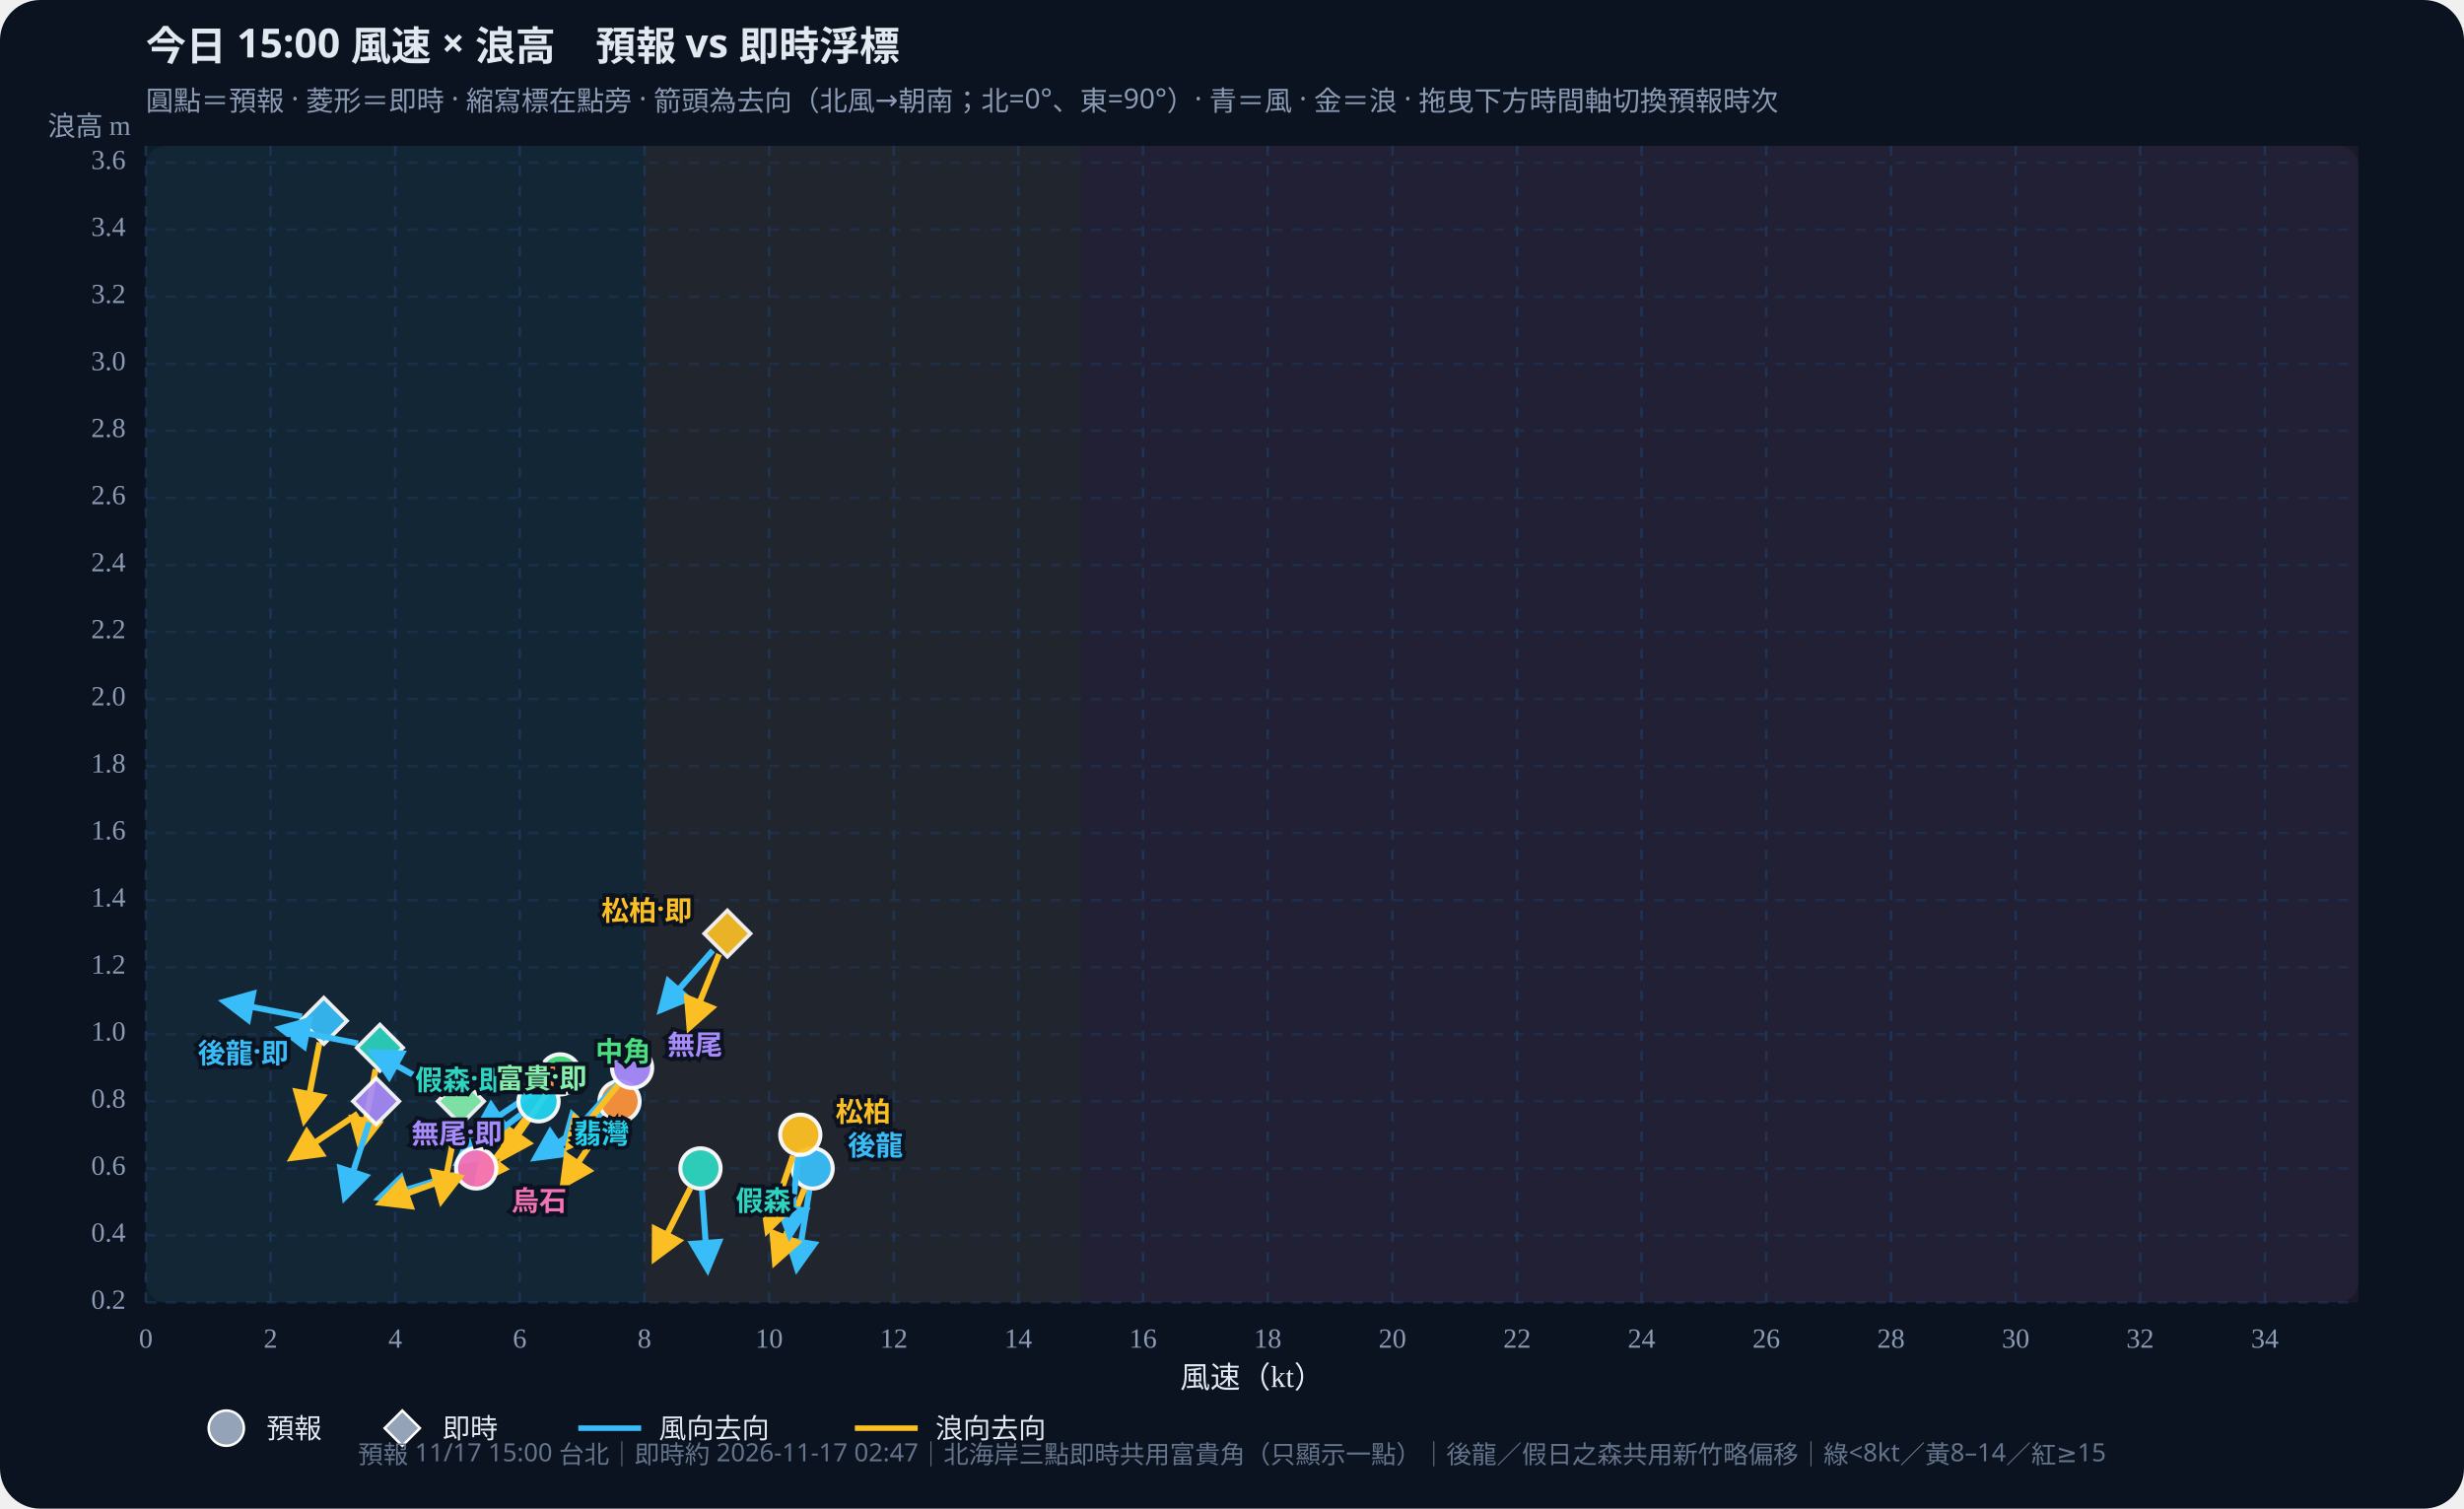
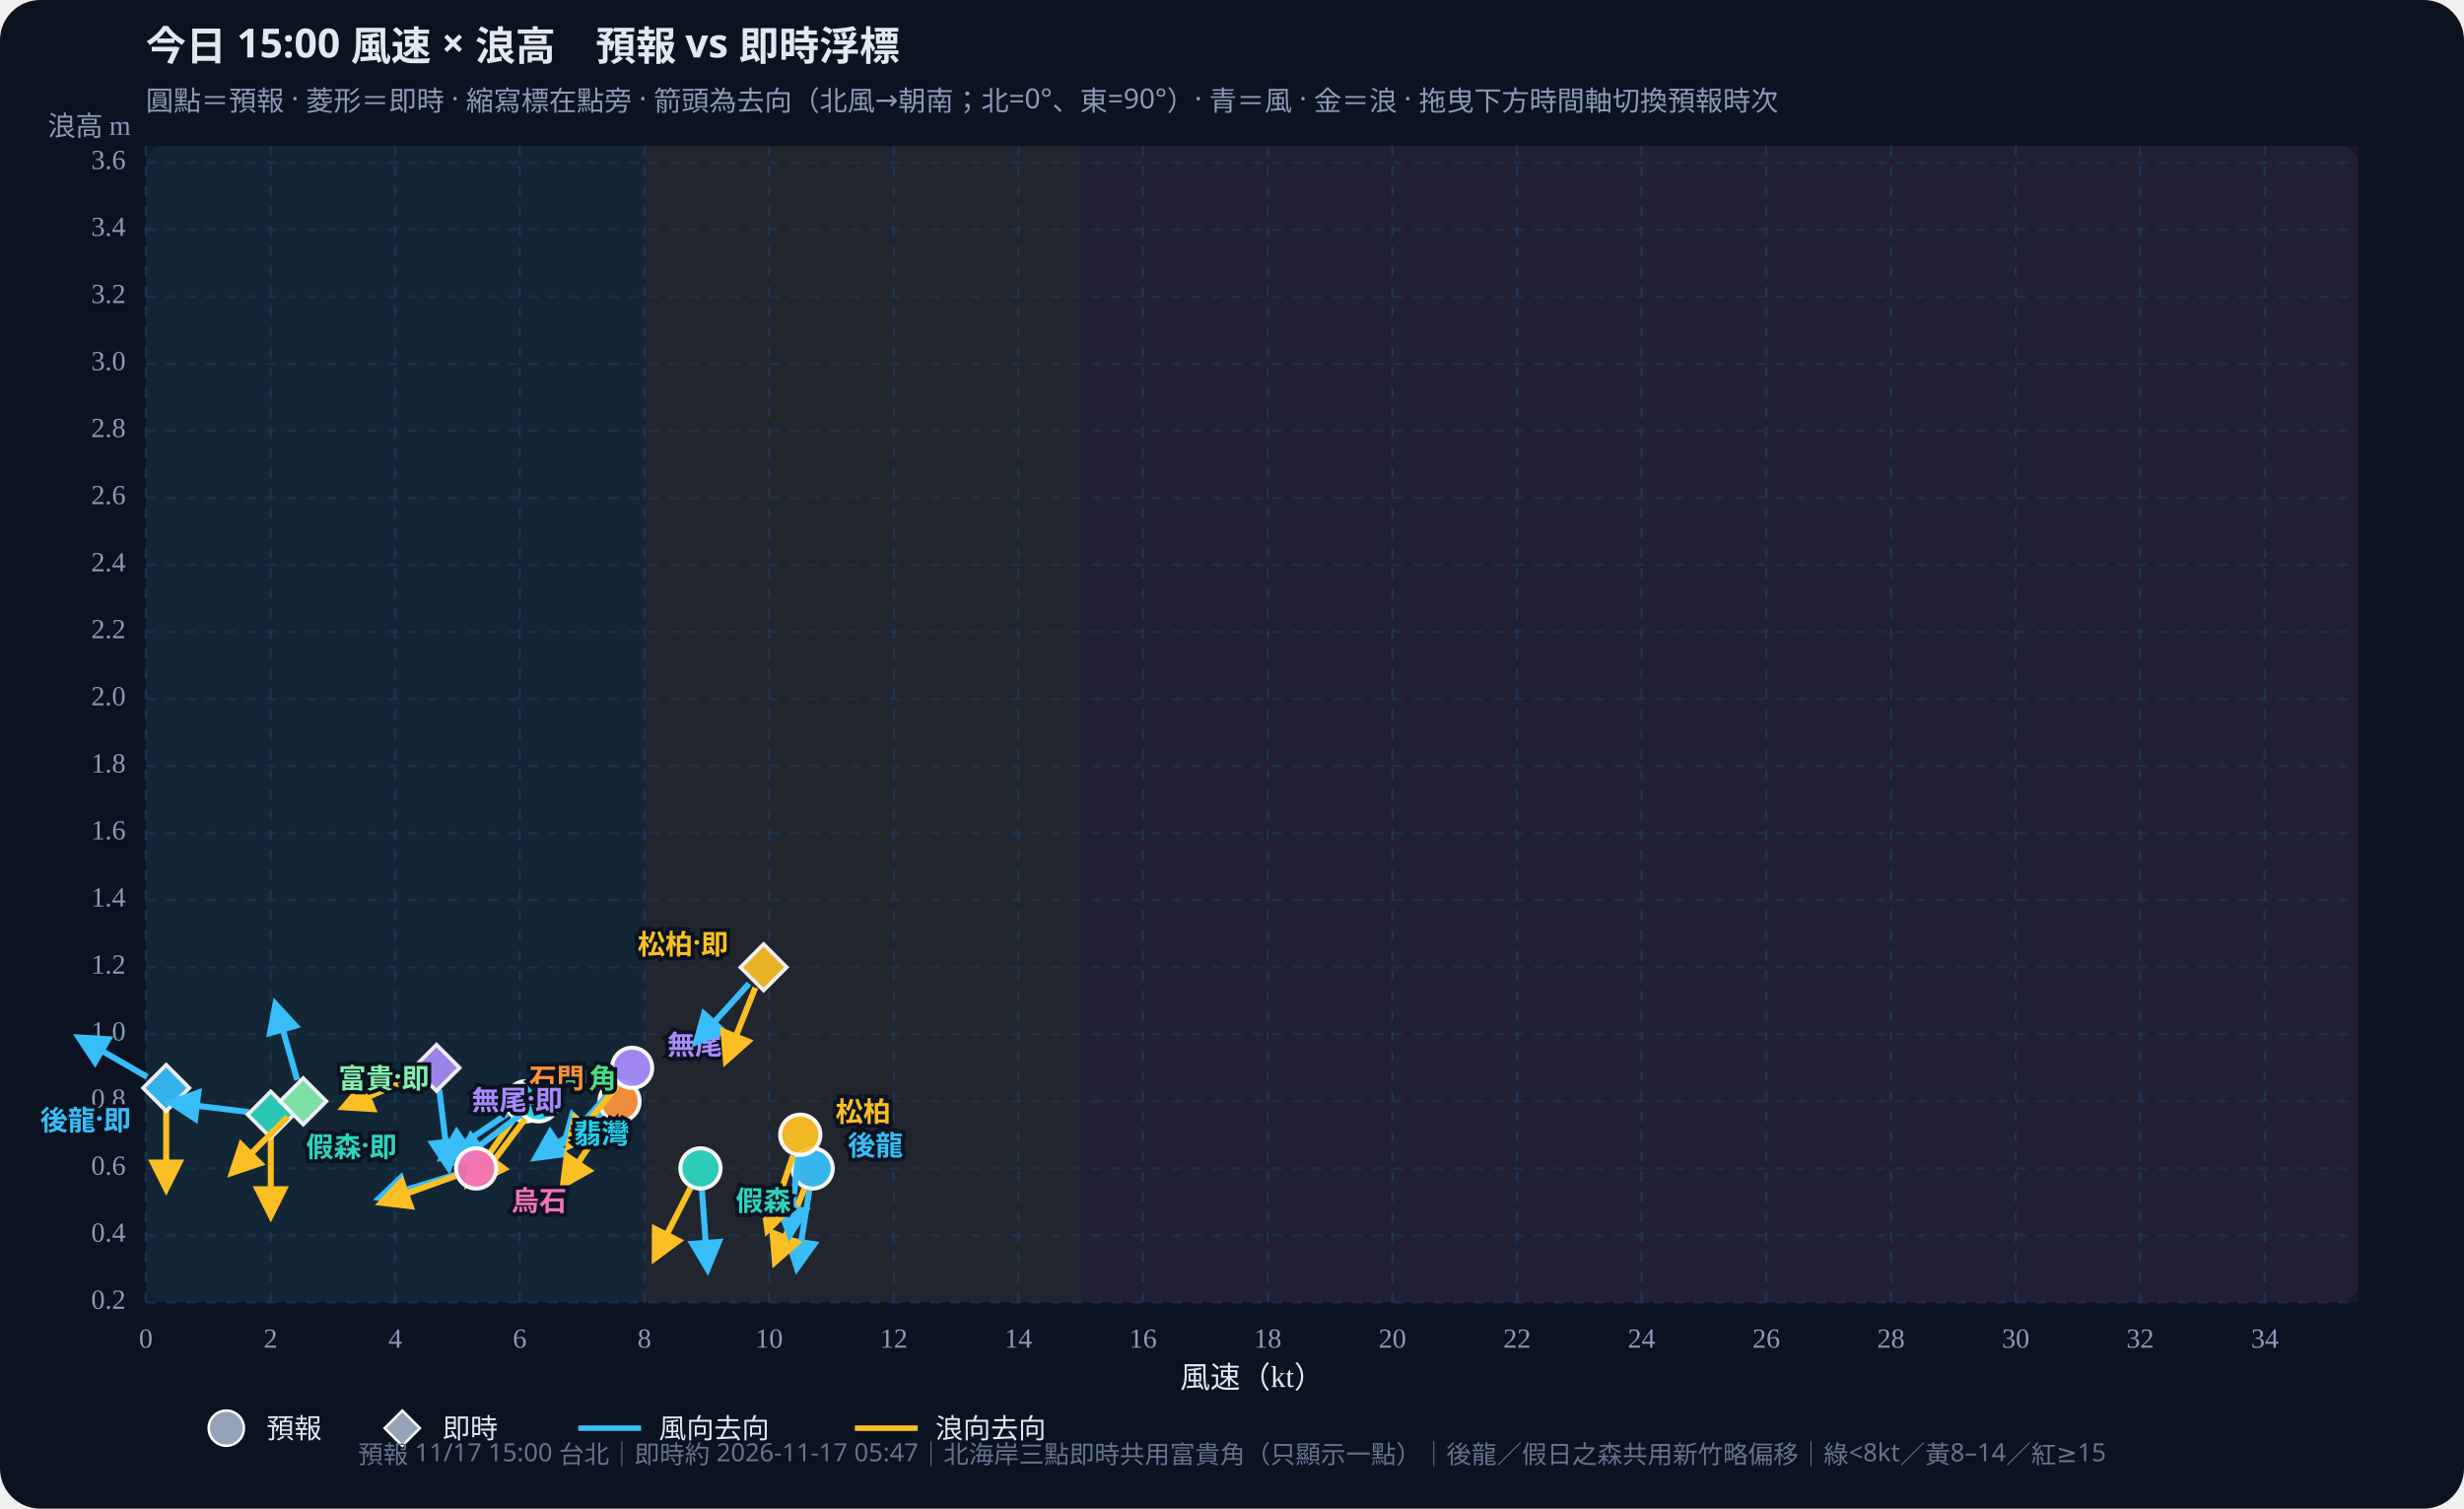
<svg xmlns="http://www.w3.org/2000/svg" id="wws-svg" viewBox="0 0 980 600" role="img" aria-label="風速與浪高散佈圖，可拖曳時間軸切換預報時次" style="width:100%;height:auto;display:block">
  <rect width="980" height="600" fill="#0b1220" rx="16" />
  <rect x="58" y="58" width="880" height="460" fill="#111a2e" rx="8" />
  <rect x="58.0" y="58" width="198.3" height="460" fill="#34d399" opacity="0.07" />
  <rect x="256.3" y="58" width="173.5" height="460" fill="#fbbf24" opacity="0.07" />
  <rect x="429.8" y="58" width="508.2" height="460" fill="#fb7185" opacity="0.07" />
  <defs>
    <marker id="arrow-38bdf8" viewBox="0 0 10 10" refX="8" refY="5" markerWidth="6" markerHeight="6" orient="auto-start-reverse">
      <path d="M0,0 L10,5 L0,10 z" fill="#38bdf8" />
    </marker>
    <marker id="arrow-fbbf24" viewBox="0 0 10 10" refX="8" refY="5" markerWidth="6" markerHeight="6" orient="auto-start-reverse">
      <path d="M0,0 L10,5 L0,10 z" fill="#fbbf24" />
    </marker>
  </defs>
  <text id="wws-title" x="58" y="24" fill="#e2e8f0" font-size="16" font-weight="700" font-family="Noto Sans TC,system-ui,sans-serif">今日 15:00 風速 × 浪高　預報 vs 即時浮標</text>
  <text x="58" y="44" fill="#8b9bb4" font-size="11" font-family="Noto Sans TC,system-ui,sans-serif">圓點＝預報 · 菱形＝即時 · 縮寫標在點旁 · 箭頭為去向（北風→朝南；北=0°、東=90°）· 青＝風 · 金＝浪 · 拖曳下方時間軸切換預報時次</text>
  <line x1="58.0" y1="58" x2="58.0" y2="518" stroke="#1e3a5f" stroke-dasharray="4 4" opacity="0.7" />
  <text x="58.0" y="536" text-anchor="middle" fill="#8b9bb4" font-size="11">0</text>
  <line x1="107.6" y1="58" x2="107.6" y2="518" stroke="#1e3a5f" stroke-dasharray="4 4" opacity="0.7" />
  <text x="107.6" y="536" text-anchor="middle" fill="#8b9bb4" font-size="11">2</text>
  <line x1="157.2" y1="58" x2="157.2" y2="518" stroke="#1e3a5f" stroke-dasharray="4 4" opacity="0.7" />
  <text x="157.2" y="536" text-anchor="middle" fill="#8b9bb4" font-size="11">4</text>
  <line x1="206.7" y1="58" x2="206.7" y2="518" stroke="#1e3a5f" stroke-dasharray="4 4" opacity="0.7" />
  <text x="206.7" y="536" text-anchor="middle" fill="#8b9bb4" font-size="11">6</text>
  <line x1="256.3" y1="58" x2="256.3" y2="518" stroke="#1e3a5f" stroke-dasharray="4 4" opacity="0.7" />
  <text x="256.3" y="536" text-anchor="middle" fill="#8b9bb4" font-size="11">8</text>
  <line x1="305.9" y1="58" x2="305.9" y2="518" stroke="#1e3a5f" stroke-dasharray="4 4" opacity="0.7" />
  <text x="305.9" y="536" text-anchor="middle" fill="#8b9bb4" font-size="11">10</text>
  <line x1="355.5" y1="58" x2="355.5" y2="518" stroke="#1e3a5f" stroke-dasharray="4 4" opacity="0.7" />
  <text x="355.5" y="536" text-anchor="middle" fill="#8b9bb4" font-size="11">12</text>
  <line x1="405.0" y1="58" x2="405.0" y2="518" stroke="#1e3a5f" stroke-dasharray="4 4" opacity="0.7" />
  <text x="405.0" y="536" text-anchor="middle" fill="#8b9bb4" font-size="11">14</text>
  <line x1="454.6" y1="58" x2="454.6" y2="518" stroke="#1e3a5f" stroke-dasharray="4 4" opacity="0.7" />
  <text x="454.6" y="536" text-anchor="middle" fill="#8b9bb4" font-size="11">16</text>
  <line x1="504.2" y1="58" x2="504.2" y2="518" stroke="#1e3a5f" stroke-dasharray="4 4" opacity="0.7" />
  <text x="504.2" y="536" text-anchor="middle" fill="#8b9bb4" font-size="11">18</text>
  <line x1="553.8" y1="58" x2="553.8" y2="518" stroke="#1e3a5f" stroke-dasharray="4 4" opacity="0.7" />
  <text x="553.8" y="536" text-anchor="middle" fill="#8b9bb4" font-size="11">20</text>
  <line x1="603.4" y1="58" x2="603.4" y2="518" stroke="#1e3a5f" stroke-dasharray="4 4" opacity="0.7" />
  <text x="603.4" y="536" text-anchor="middle" fill="#8b9bb4" font-size="11">22</text>
  <line x1="652.9" y1="58" x2="652.9" y2="518" stroke="#1e3a5f" stroke-dasharray="4 4" opacity="0.7" />
  <text x="652.9" y="536" text-anchor="middle" fill="#8b9bb4" font-size="11">24</text>
  <line x1="702.5" y1="58" x2="702.5" y2="518" stroke="#1e3a5f" stroke-dasharray="4 4" opacity="0.7" />
  <text x="702.5" y="536" text-anchor="middle" fill="#8b9bb4" font-size="11">26</text>
  <line x1="752.1" y1="58" x2="752.1" y2="518" stroke="#1e3a5f" stroke-dasharray="4 4" opacity="0.7" />
  <text x="752.1" y="536" text-anchor="middle" fill="#8b9bb4" font-size="11">28</text>
  <line x1="801.7" y1="58" x2="801.7" y2="518" stroke="#1e3a5f" stroke-dasharray="4 4" opacity="0.7" />
  <text x="801.7" y="536" text-anchor="middle" fill="#8b9bb4" font-size="11">30</text>
  <line x1="851.2" y1="58" x2="851.2" y2="518" stroke="#1e3a5f" stroke-dasharray="4 4" opacity="0.7" />
  <text x="851.2" y="536" text-anchor="middle" fill="#8b9bb4" font-size="11">32</text>
  <line x1="900.8" y1="58" x2="900.8" y2="518" stroke="#1e3a5f" stroke-dasharray="4 4" opacity="0.7" />
  <text x="900.8" y="536" text-anchor="middle" fill="#8b9bb4" font-size="11">34</text>
  <line x1="58" y1="518.0" x2="938" y2="518.0" stroke="#1e3a5f" stroke-dasharray="4 4" opacity="0.5" />
  <text x="50" y="518.0" text-anchor="end" dominant-baseline="middle" fill="#8b9bb4" font-size="11">0.2</text>
  <line x1="58" y1="491.3" x2="938" y2="491.3" stroke="#1e3a5f" stroke-dasharray="4 4" opacity="0.5" />
  <text x="50" y="491.3" text-anchor="end" dominant-baseline="middle" fill="#8b9bb4" font-size="11">0.4</text>
  <line x1="58" y1="464.7" x2="938" y2="464.7" stroke="#1e3a5f" stroke-dasharray="4 4" opacity="0.5" />
  <text x="50" y="464.7" text-anchor="end" dominant-baseline="middle" fill="#8b9bb4" font-size="11">0.6</text>
  <line x1="58" y1="438.0" x2="938" y2="438.0" stroke="#1e3a5f" stroke-dasharray="4 4" opacity="0.5" />
  <text x="50" y="438.0" text-anchor="end" dominant-baseline="middle" fill="#8b9bb4" font-size="11">0.8</text>
  <line x1="58" y1="411.3" x2="938" y2="411.3" stroke="#1e3a5f" stroke-dasharray="4 4" opacity="0.5" />
  <text x="50" y="411.3" text-anchor="end" dominant-baseline="middle" fill="#8b9bb4" font-size="11">1.0</text>
  <line x1="58" y1="384.7" x2="938" y2="384.7" stroke="#1e3a5f" stroke-dasharray="4 4" opacity="0.5" />
  <text x="50" y="384.7" text-anchor="end" dominant-baseline="middle" fill="#8b9bb4" font-size="11">1.2</text>
  <line x1="58" y1="358.0" x2="938" y2="358.0" stroke="#1e3a5f" stroke-dasharray="4 4" opacity="0.5" />
  <text x="50" y="358.0" text-anchor="end" dominant-baseline="middle" fill="#8b9bb4" font-size="11">1.4</text>
  <line x1="58" y1="331.3" x2="938" y2="331.3" stroke="#1e3a5f" stroke-dasharray="4 4" opacity="0.5" />
  <text x="50" y="331.3" text-anchor="end" dominant-baseline="middle" fill="#8b9bb4" font-size="11">1.6</text>
  <line x1="58" y1="304.7" x2="938" y2="304.7" stroke="#1e3a5f" stroke-dasharray="4 4" opacity="0.5" />
  <text x="50" y="304.7" text-anchor="end" dominant-baseline="middle" fill="#8b9bb4" font-size="11">1.8</text>
  <line x1="58" y1="278.0" x2="938" y2="278.0" stroke="#1e3a5f" stroke-dasharray="4 4" opacity="0.5" />
  <text x="50" y="278.0" text-anchor="end" dominant-baseline="middle" fill="#8b9bb4" font-size="11">2.0</text>
  <line x1="58" y1="251.3" x2="938" y2="251.3" stroke="#1e3a5f" stroke-dasharray="4 4" opacity="0.5" />
  <text x="50" y="251.3" text-anchor="end" dominant-baseline="middle" fill="#8b9bb4" font-size="11">2.2</text>
  <line x1="58" y1="224.7" x2="938" y2="224.7" stroke="#1e3a5f" stroke-dasharray="4 4" opacity="0.5" />
  <text x="50" y="224.7" text-anchor="end" dominant-baseline="middle" fill="#8b9bb4" font-size="11">2.4</text>
  <line x1="58" y1="198.0" x2="938" y2="198.0" stroke="#1e3a5f" stroke-dasharray="4 4" opacity="0.5" />
  <text x="50" y="198.0" text-anchor="end" dominant-baseline="middle" fill="#8b9bb4" font-size="11">2.6</text>
  <line x1="58" y1="171.3" x2="938" y2="171.3" stroke="#1e3a5f" stroke-dasharray="4 4" opacity="0.5" />
  <text x="50" y="171.3" text-anchor="end" dominant-baseline="middle" fill="#8b9bb4" font-size="11">2.8</text>
  <line x1="58" y1="144.7" x2="938" y2="144.7" stroke="#1e3a5f" stroke-dasharray="4 4" opacity="0.5" />
  <text x="50" y="144.7" text-anchor="end" dominant-baseline="middle" fill="#8b9bb4" font-size="11">3.0</text>
  <line x1="58" y1="118.0" x2="938" y2="118.0" stroke="#1e3a5f" stroke-dasharray="4 4" opacity="0.5" />
  <text x="50" y="118.0" text-anchor="end" dominant-baseline="middle" fill="#8b9bb4" font-size="11">3.2</text>
  <line x1="58" y1="91.3" x2="938" y2="91.3" stroke="#1e3a5f" stroke-dasharray="4 4" opacity="0.5" />
  <text x="50" y="91.3" text-anchor="end" dominant-baseline="middle" fill="#8b9bb4" font-size="11">3.4</text>
  <line x1="58" y1="64.7" x2="938" y2="64.7" stroke="#1e3a5f" stroke-dasharray="4 4" opacity="0.5" />
  <text x="50" y="64.7" text-anchor="end" dominant-baseline="middle" fill="#8b9bb4" font-size="11">3.6</text>
  <text x="498" y="552" text-anchor="middle" fill="#e2e8f0" font-size="12">風速（kt）</text>
  <text x="52" y="54" text-anchor="end" fill="#8b9bb4" font-size="11">浪高 m</text>
  <g id="wws-forecast-layer">
    <line x1="321.9" y1="473.4" x2="317.0" y2="504.2" stroke="#38bdf8" stroke-width="2.4" marker-end="url(#arrow-38bdf8)" />
    <line x1="319.9" y1="472.8" x2="308.3" y2="501.8" stroke="#fbbf24" stroke-width="2.4" marker-end="url(#arrow-fbbf24)" />
    <circle cx="323.2" cy="464.7" r="8.0" fill="#38bdf8" stroke="#fff" stroke-width="1.6" opacity="0.95" />
    <line x1="279.2" y1="473.4" x2="281.4" y2="504.6" stroke="#38bdf8" stroke-width="2.4" marker-end="url(#arrow-38bdf8)" />
    <line x1="274.6" y1="472.5" x2="260.5" y2="500.3" stroke="#fbbf24" stroke-width="2.4" marker-end="url(#arrow-fbbf24)" />
    <circle cx="278.6" cy="464.7" r="8.0" fill="#2dd4bf" stroke="#fff" stroke-width="1.6" opacity="0.95" />
    <line x1="317.4" y1="460.1" x2="314.1" y2="491.1" stroke="#38bdf8" stroke-width="2.4" marker-end="url(#arrow-38bdf8)" />
    <line x1="315.4" y1="459.7" x2="305.3" y2="489.2" stroke="#fbbf24" stroke-width="2.4" marker-end="url(#arrow-fbbf24)" />
    <circle cx="318.3" cy="451.3" r="8.0" fill="#fbbf24" stroke="#fff" stroke-width="1.6" opacity="0.95" />
-     <line x1="215.5" y1="432.3" x2="189.7" y2="449.7" stroke="#38bdf8" stroke-width="2.4" marker-end="url(#arrow-38bdf8)" />
-     <line x1="217.8" y1="434.5" x2="199.9" y2="460.1" stroke="#fbbf24" stroke-width="2.4" marker-end="url(#arrow-fbbf24)" />
-     <circle cx="222.8" cy="427.3" r="8.0" fill="#4ade80" stroke="#fff" stroke-width="1.6" opacity="0.95" />
+     <line x1="201.9" y1="442.9" x2="176.0" y2="460.4" stroke="#38bdf8" stroke-width="2.4" marker-end="url(#arrow-38bdf8)" />
+     <line x1="204.2" y1="445.2" x2="186.3" y2="470.8" stroke="#fbbf24" stroke-width="2.4" marker-end="url(#arrow-fbbf24)" />
+     <circle cx="209.2" cy="438.0" r="8.0" fill="#4ade80" stroke="#fff" stroke-width="1.6" opacity="0.95" />
    <line x1="207.1" y1="443.3" x2="182.2" y2="462.1" stroke="#38bdf8" stroke-width="2.4" marker-end="url(#arrow-38bdf8)" />
    <line x1="208.9" y1="445.0" x2="190.1" y2="469.9" stroke="#fbbf24" stroke-width="2.4" marker-end="url(#arrow-fbbf24)" />
    <circle cx="214.2" cy="438.0" r="8.0" fill="#22d3ee" stroke="#fff" stroke-width="1.6" opacity="0.95" />
    <line x1="239.1" y1="442.9" x2="213.2" y2="460.4" stroke="#38bdf8" stroke-width="2.4" marker-end="url(#arrow-38bdf8)" />
    <line x1="241.5" y1="445.3" x2="224.0" y2="471.2" stroke="#fbbf24" stroke-width="2.4" marker-end="url(#arrow-fbbf24)" />
    <circle cx="246.4" cy="438.0" r="8.0" fill="#fb923c" stroke="#fff" stroke-width="1.6" opacity="0.95" />
    <line x1="245.5" y1="431.2" x2="224.6" y2="454.4" stroke="#38bdf8" stroke-width="2.4" marker-end="url(#arrow-38bdf8)" />
    <line x1="245.8" y1="431.5" x2="226.2" y2="455.8" stroke="#fbbf24" stroke-width="2.4" marker-end="url(#arrow-fbbf24)" />
    <circle cx="251.4" cy="424.7" r="8.0" fill="#a78bfa" stroke="#fff" stroke-width="1.6" opacity="0.95" />
    <line x1="181.0" y1="467.2" x2="151.1" y2="476.4" stroke="#38bdf8" stroke-width="2.4" marker-end="url(#arrow-38bdf8)" />
    <line x1="181.1" y1="467.7" x2="151.8" y2="478.3" stroke="#fbbf24" stroke-width="2.4" marker-end="url(#arrow-fbbf24)" />
    <circle cx="189.4" cy="464.7" r="8.0" fill="#f472b6" stroke="#fff" stroke-width="1.6" opacity="0.95" />
    <text x="337.2" y="454.7" text-anchor="start" dominant-baseline="central" fill="#38bdf8" font-size="11" font-weight="700" font-family="Noto Sans TC,system-ui,sans-serif" stroke="#0b1220" stroke-width="3" paint-order="stroke">後龍</text>
    <text x="292.6" y="476.7" text-anchor="start" dominant-baseline="central" fill="#2dd4bf" font-size="11" font-weight="700" font-family="Noto Sans TC,system-ui,sans-serif" stroke="#0b1220" stroke-width="3" paint-order="stroke">假森</text>
    <text x="332.3" y="441.3" text-anchor="start" dominant-baseline="central" fill="#fbbf24" font-size="11" font-weight="700" font-family="Noto Sans TC,system-ui,sans-serif" stroke="#0b1220" stroke-width="3" paint-order="stroke">松柏</text>
-     <text x="236.8" y="417.3" text-anchor="start" dominant-baseline="central" fill="#4ade80" font-size="11" font-weight="700" font-family="Noto Sans TC,system-ui,sans-serif" stroke="#0b1220" stroke-width="3" paint-order="stroke">中角</text>
+     <text x="223.2" y="428.0" text-anchor="start" dominant-baseline="central" fill="#4ade80" font-size="11" font-weight="700" font-family="Noto Sans TC,system-ui,sans-serif" stroke="#0b1220" stroke-width="3" paint-order="stroke">中角</text>
    <text x="228.2" y="450.0" text-anchor="start" dominant-baseline="central" fill="#22d3ee" font-size="11" font-weight="700" font-family="Noto Sans TC,system-ui,sans-serif" stroke="#0b1220" stroke-width="3" paint-order="stroke">翡灣</text>
    <text x="232.4" y="428.0" text-anchor="end" dominant-baseline="central" fill="#fb923c" font-size="11" font-weight="700" font-family="Noto Sans TC,system-ui,sans-serif" stroke="#0b1220" stroke-width="3" paint-order="stroke">石門</text>
    <text x="265.4" y="414.7" text-anchor="start" dominant-baseline="central" fill="#a78bfa" font-size="11" font-weight="700" font-family="Noto Sans TC,system-ui,sans-serif" stroke="#0b1220" stroke-width="3" paint-order="stroke">無尾</text>
    <text x="203.4" y="476.7" text-anchor="start" dominant-baseline="central" fill="#f472b6" font-size="11" font-weight="700" font-family="Noto Sans TC,system-ui,sans-serif" stroke="#0b1220" stroke-width="3" paint-order="stroke">烏石</text>
  </g>
  <g id="wws-live-layer">
-     <line x1="120.1" y1="404.3" x2="89.5" y2="398.4" stroke="#38bdf8" stroke-width="2.4" marker-end="url(#arrow-38bdf8)" />
-     <line x1="127.1" y1="414.6" x2="121.1" y2="445.3" stroke="#fbbf24" stroke-width="2.4" marker-end="url(#arrow-fbbf24)" />
-     <polygon points="128.8,396.8 138.0,406.0 128.8,415.2 119.6,406.0" fill="#38bdf8" stroke="#fff" stroke-width="1.5" opacity="0.92" />
-     <line x1="142.4" y1="415.0" x2="111.8" y2="409.0" stroke="#38bdf8" stroke-width="2.4" marker-end="url(#arrow-38bdf8)" />
-     <line x1="149.4" y1="425.3" x2="143.4" y2="455.9" stroke="#fbbf24" stroke-width="2.4" marker-end="url(#arrow-fbbf24)" />
-     <polygon points="151.1,407.5 160.3,416.7 151.1,425.9 141.9,416.7" fill="#2dd4bf" stroke="#fff" stroke-width="1.5" opacity="0.92" />
-     <line x1="283.5" y1="378.0" x2="263.0" y2="401.5" stroke="#38bdf8" stroke-width="2.4" marker-end="url(#arrow-38bdf8)" />
-     <line x1="286.0" y1="379.5" x2="274.3" y2="408.4" stroke="#fbbf24" stroke-width="2.4" marker-end="url(#arrow-fbbf24)" />
-     <polygon points="289.3,362.1 298.5,371.3 289.3,380.5 280.1,371.3" fill="#fbbf24" stroke="#fff" stroke-width="1.5" opacity="0.92" />
-     <line x1="175.6" y1="433.7" x2="148.3" y2="418.6" stroke="#38bdf8" stroke-width="2.4" marker-end="url(#arrow-38bdf8)" />
-     <line x1="181.6" y1="446.6" x2="175.6" y2="477.3" stroke="#fbbf24" stroke-width="2.4" marker-end="url(#arrow-fbbf24)" />
-     <polygon points="183.3,428.8 192.5,438.0 183.3,447.2 174.1,438.0" fill="#86efac" stroke="#fff" stroke-width="1.5" opacity="0.92" />
-     <line x1="146.8" y1="446.4" x2="137.2" y2="476.0" stroke="#38bdf8" stroke-width="2.4" marker-end="url(#arrow-38bdf8)" />
-     <line x1="142.3" y1="442.9" x2="116.4" y2="460.4" stroke="#fbbf24" stroke-width="2.4" marker-end="url(#arrow-fbbf24)" />
-     <polygon points="149.6,428.8 158.8,438.0 149.6,447.2 140.4,438.0" fill="#a78bfa" stroke="#fff" stroke-width="1.5" opacity="0.92" />
-     <text x="114.8" y="418.0" text-anchor="end" dominant-baseline="central" fill="#38bdf8" font-size="11" font-weight="700" font-family="Noto Sans TC,system-ui,sans-serif" stroke="#0b1220" stroke-width="3" paint-order="stroke">後龍·即</text>
-     <text x="165.1" y="428.7" text-anchor="start" dominant-baseline="central" fill="#2dd4bf" font-size="11" font-weight="700" font-family="Noto Sans TC,system-ui,sans-serif" stroke="#0b1220" stroke-width="3" paint-order="stroke">假森·即</text>
-     <text x="275.3" y="361.3" text-anchor="end" dominant-baseline="central" fill="#fbbf24" font-size="11" font-weight="700" font-family="Noto Sans TC,system-ui,sans-serif" stroke="#0b1220" stroke-width="3" paint-order="stroke">松柏·即</text>
-     <text x="197.3" y="428.0" text-anchor="start" dominant-baseline="central" fill="#86efac" font-size="11" font-weight="700" font-family="Noto Sans TC,system-ui,sans-serif" stroke="#0b1220" stroke-width="3" paint-order="stroke">富貴·即</text>
-     <text x="163.6" y="450.0" text-anchor="start" dominant-baseline="central" fill="#a78bfa" font-size="11" font-weight="700" font-family="Noto Sans TC,system-ui,sans-serif" stroke="#0b1220" stroke-width="3" paint-order="stroke">無尾·即</text>
+     <line x1="58.5" y1="428.3" x2="31.5" y2="412.7" stroke="#38bdf8" stroke-width="2.4" marker-end="url(#arrow-38bdf8)" />
+     <line x1="66.1" y1="441.5" x2="66.1" y2="472.7" stroke="#fbbf24" stroke-width="2.4" marker-end="url(#arrow-fbbf24)" />
+     <polygon points="66.1,423.5 75.3,432.7 66.1,441.9 56.9,432.7" fill="#38bdf8" stroke="#fff" stroke-width="1.5" opacity="0.92" />
+     <line x1="99.0" y1="442.3" x2="68.0" y2="438.5" stroke="#38bdf8" stroke-width="2.4" marker-end="url(#arrow-38bdf8)" />
+     <line x1="107.7" y1="452.1" x2="107.7" y2="483.3" stroke="#fbbf24" stroke-width="2.4" marker-end="url(#arrow-fbbf24)" />
+     <polygon points="107.7,434.1 116.9,443.3 107.7,452.5 98.5,443.3" fill="#2dd4bf" stroke="#fff" stroke-width="1.5" opacity="0.92" />
+     <line x1="297.9" y1="391.2" x2="277.0" y2="414.4" stroke="#38bdf8" stroke-width="2.4" marker-end="url(#arrow-38bdf8)" />
+     <line x1="300.4" y1="392.8" x2="288.8" y2="421.8" stroke="#fbbf24" stroke-width="2.4" marker-end="url(#arrow-fbbf24)" />
+     <polygon points="303.7,375.5 312.9,384.7 303.7,393.9 294.5,384.7" fill="#fbbf24" stroke="#fff" stroke-width="1.5" opacity="0.92" />
+     <line x1="118.2" y1="429.5" x2="109.6" y2="399.5" stroke="#38bdf8" stroke-width="2.4" marker-end="url(#arrow-38bdf8)" />
+     <line x1="114.4" y1="444.2" x2="92.4" y2="466.3" stroke="#fbbf24" stroke-width="2.4" marker-end="url(#arrow-fbbf24)" />
+     <polygon points="120.6,428.8 129.8,438.0 120.6,447.2 111.4,438.0" fill="#86efac" stroke="#fff" stroke-width="1.5" opacity="0.92" />
+     <line x1="174.7" y1="433.4" x2="178.5" y2="464.4" stroke="#38bdf8" stroke-width="2.4" marker-end="url(#arrow-38bdf8)" />
+     <line x1="165.5" y1="428.1" x2="136.8" y2="440.3" stroke="#fbbf24" stroke-width="2.4" marker-end="url(#arrow-fbbf24)" />
+     <polygon points="173.6,415.5 182.8,424.7 173.6,433.9 164.4,424.7" fill="#a78bfa" stroke="#fff" stroke-width="1.5" opacity="0.92" />
+     <text x="52.1" y="444.7" text-anchor="end" dominant-baseline="central" fill="#38bdf8" font-size="11" font-weight="700" font-family="Noto Sans TC,system-ui,sans-serif" stroke="#0b1220" stroke-width="3" paint-order="stroke">後龍·即</text>
+     <text x="121.7" y="455.3" text-anchor="start" dominant-baseline="central" fill="#2dd4bf" font-size="11" font-weight="700" font-family="Noto Sans TC,system-ui,sans-serif" stroke="#0b1220" stroke-width="3" paint-order="stroke">假森·即</text>
+     <text x="289.7" y="374.7" text-anchor="end" dominant-baseline="central" fill="#fbbf24" font-size="11" font-weight="700" font-family="Noto Sans TC,system-ui,sans-serif" stroke="#0b1220" stroke-width="3" paint-order="stroke">松柏·即</text>
+     <text x="134.6" y="428.0" text-anchor="start" dominant-baseline="central" fill="#86efac" font-size="11" font-weight="700" font-family="Noto Sans TC,system-ui,sans-serif" stroke="#0b1220" stroke-width="3" paint-order="stroke">富貴·即</text>
+     <text x="187.6" y="436.7" text-anchor="start" dominant-baseline="central" fill="#a78bfa" font-size="11" font-weight="700" font-family="Noto Sans TC,system-ui,sans-serif" stroke="#0b1220" stroke-width="3" paint-order="stroke">無尾·即</text>
  </g>
  <circle cx="90" cy="568" r="7" fill="#94a3b8" stroke="#fff" />
  <text x="106" y="572" fill="#e2e8f0" font-size="11" font-family="Noto Sans TC,system-ui,sans-serif">預報</text>
  <polygon points="160,561 167,568 160,575 153,568" fill="#94a3b8" stroke="#fff" />
  <text x="176" y="572" fill="#e2e8f0" font-size="11" font-family="Noto Sans TC,system-ui,sans-serif">即時</text>
  <line x1="230" y1="568" x2="255" y2="568" stroke="#38bdf8" stroke-width="2.2" />
  <text x="262" y="572" fill="#e2e8f0" font-size="11" font-family="Noto Sans TC,system-ui,sans-serif">風向去向</text>
  <line x1="340" y1="568" x2="365" y2="568" stroke="#fbbf24" stroke-width="2.2" />
  <text x="372" y="572" fill="#e2e8f0" font-size="11" font-family="Noto Sans TC,system-ui,sans-serif">浪向去向</text>
-   <text id="wws-foot" x="490" y="582" text-anchor="middle" fill="#64748b" font-size="10" font-family="Noto Sans TC,system-ui,sans-serif">預報 11/17 15:00 台北｜即時約 2026-11-17 02:47｜北海岸三點即時共用富貴角（只顯示一點）｜後龍／假日之森共用新竹略偏移｜綠&lt;8kt／黃8–14／紅≥15</text>
+   <text id="wws-foot" x="490" y="582" text-anchor="middle" fill="#64748b" font-size="10" font-family="Noto Sans TC,system-ui,sans-serif">預報 11/17 15:00 台北｜即時約 2026-11-17 05:47｜北海岸三點即時共用富貴角（只顯示一點）｜後龍／假日之森共用新竹略偏移｜綠&lt;8kt／黃8–14／紅≥15</text>
</svg>
